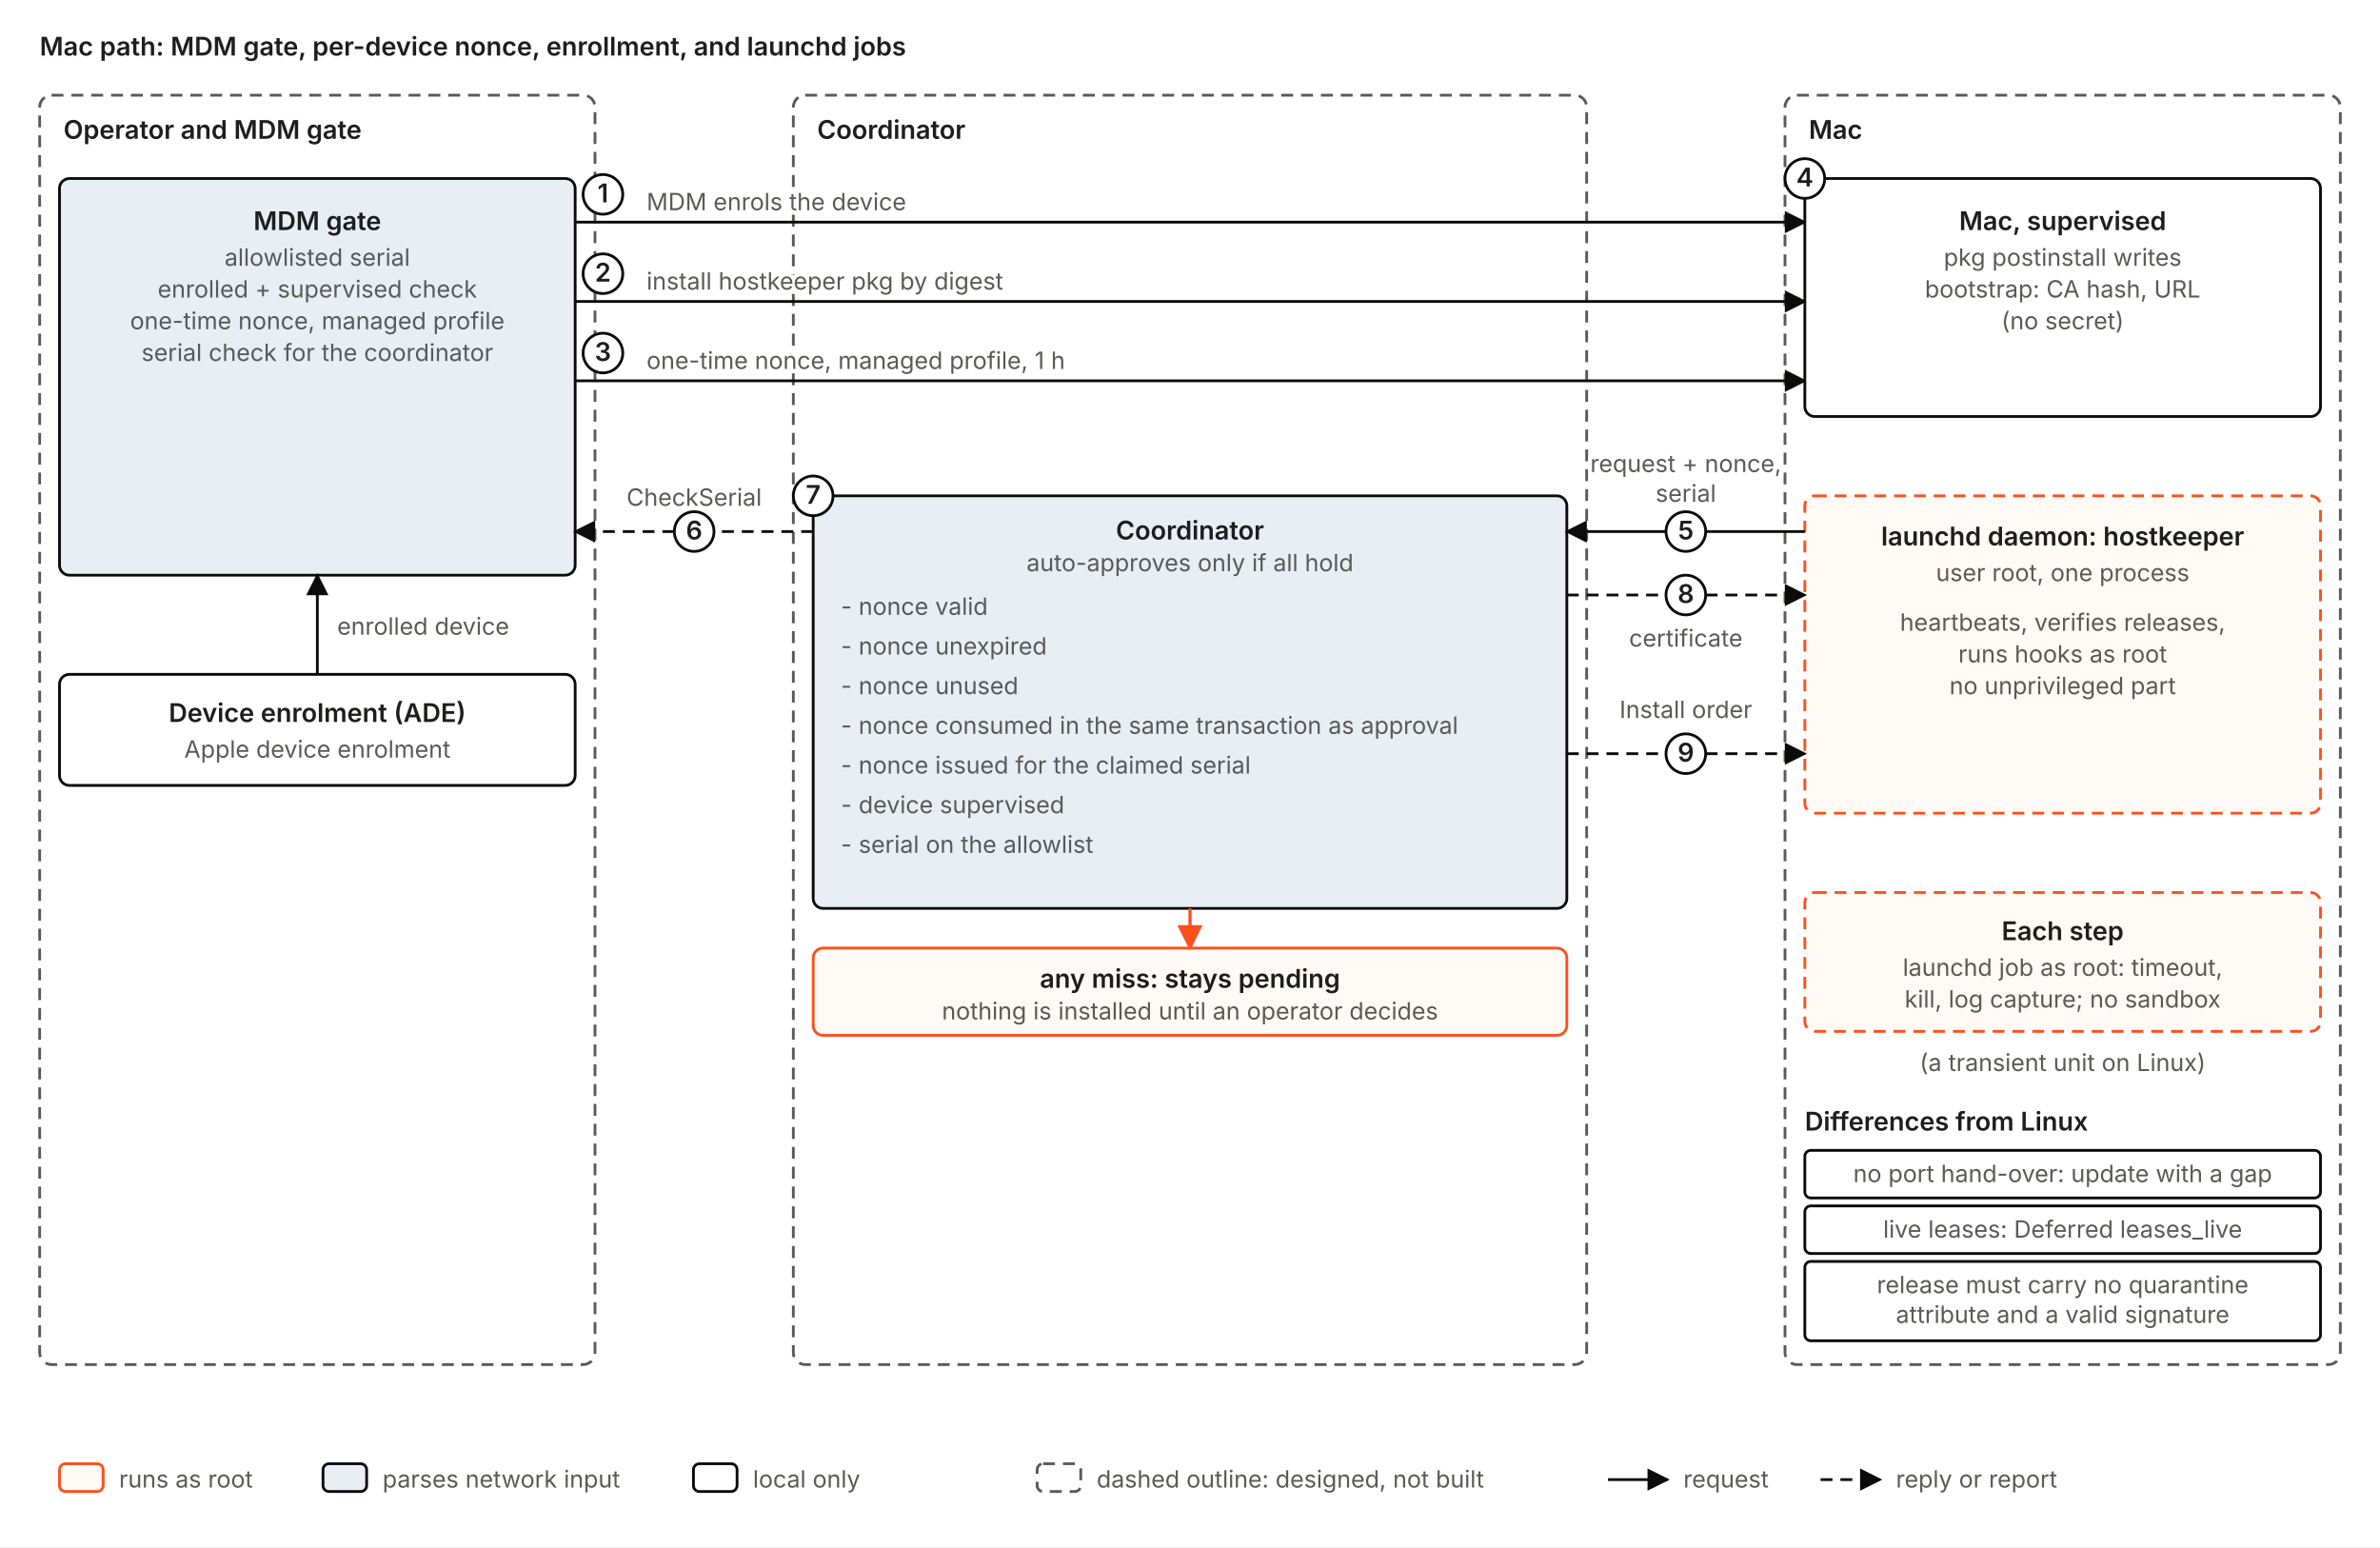
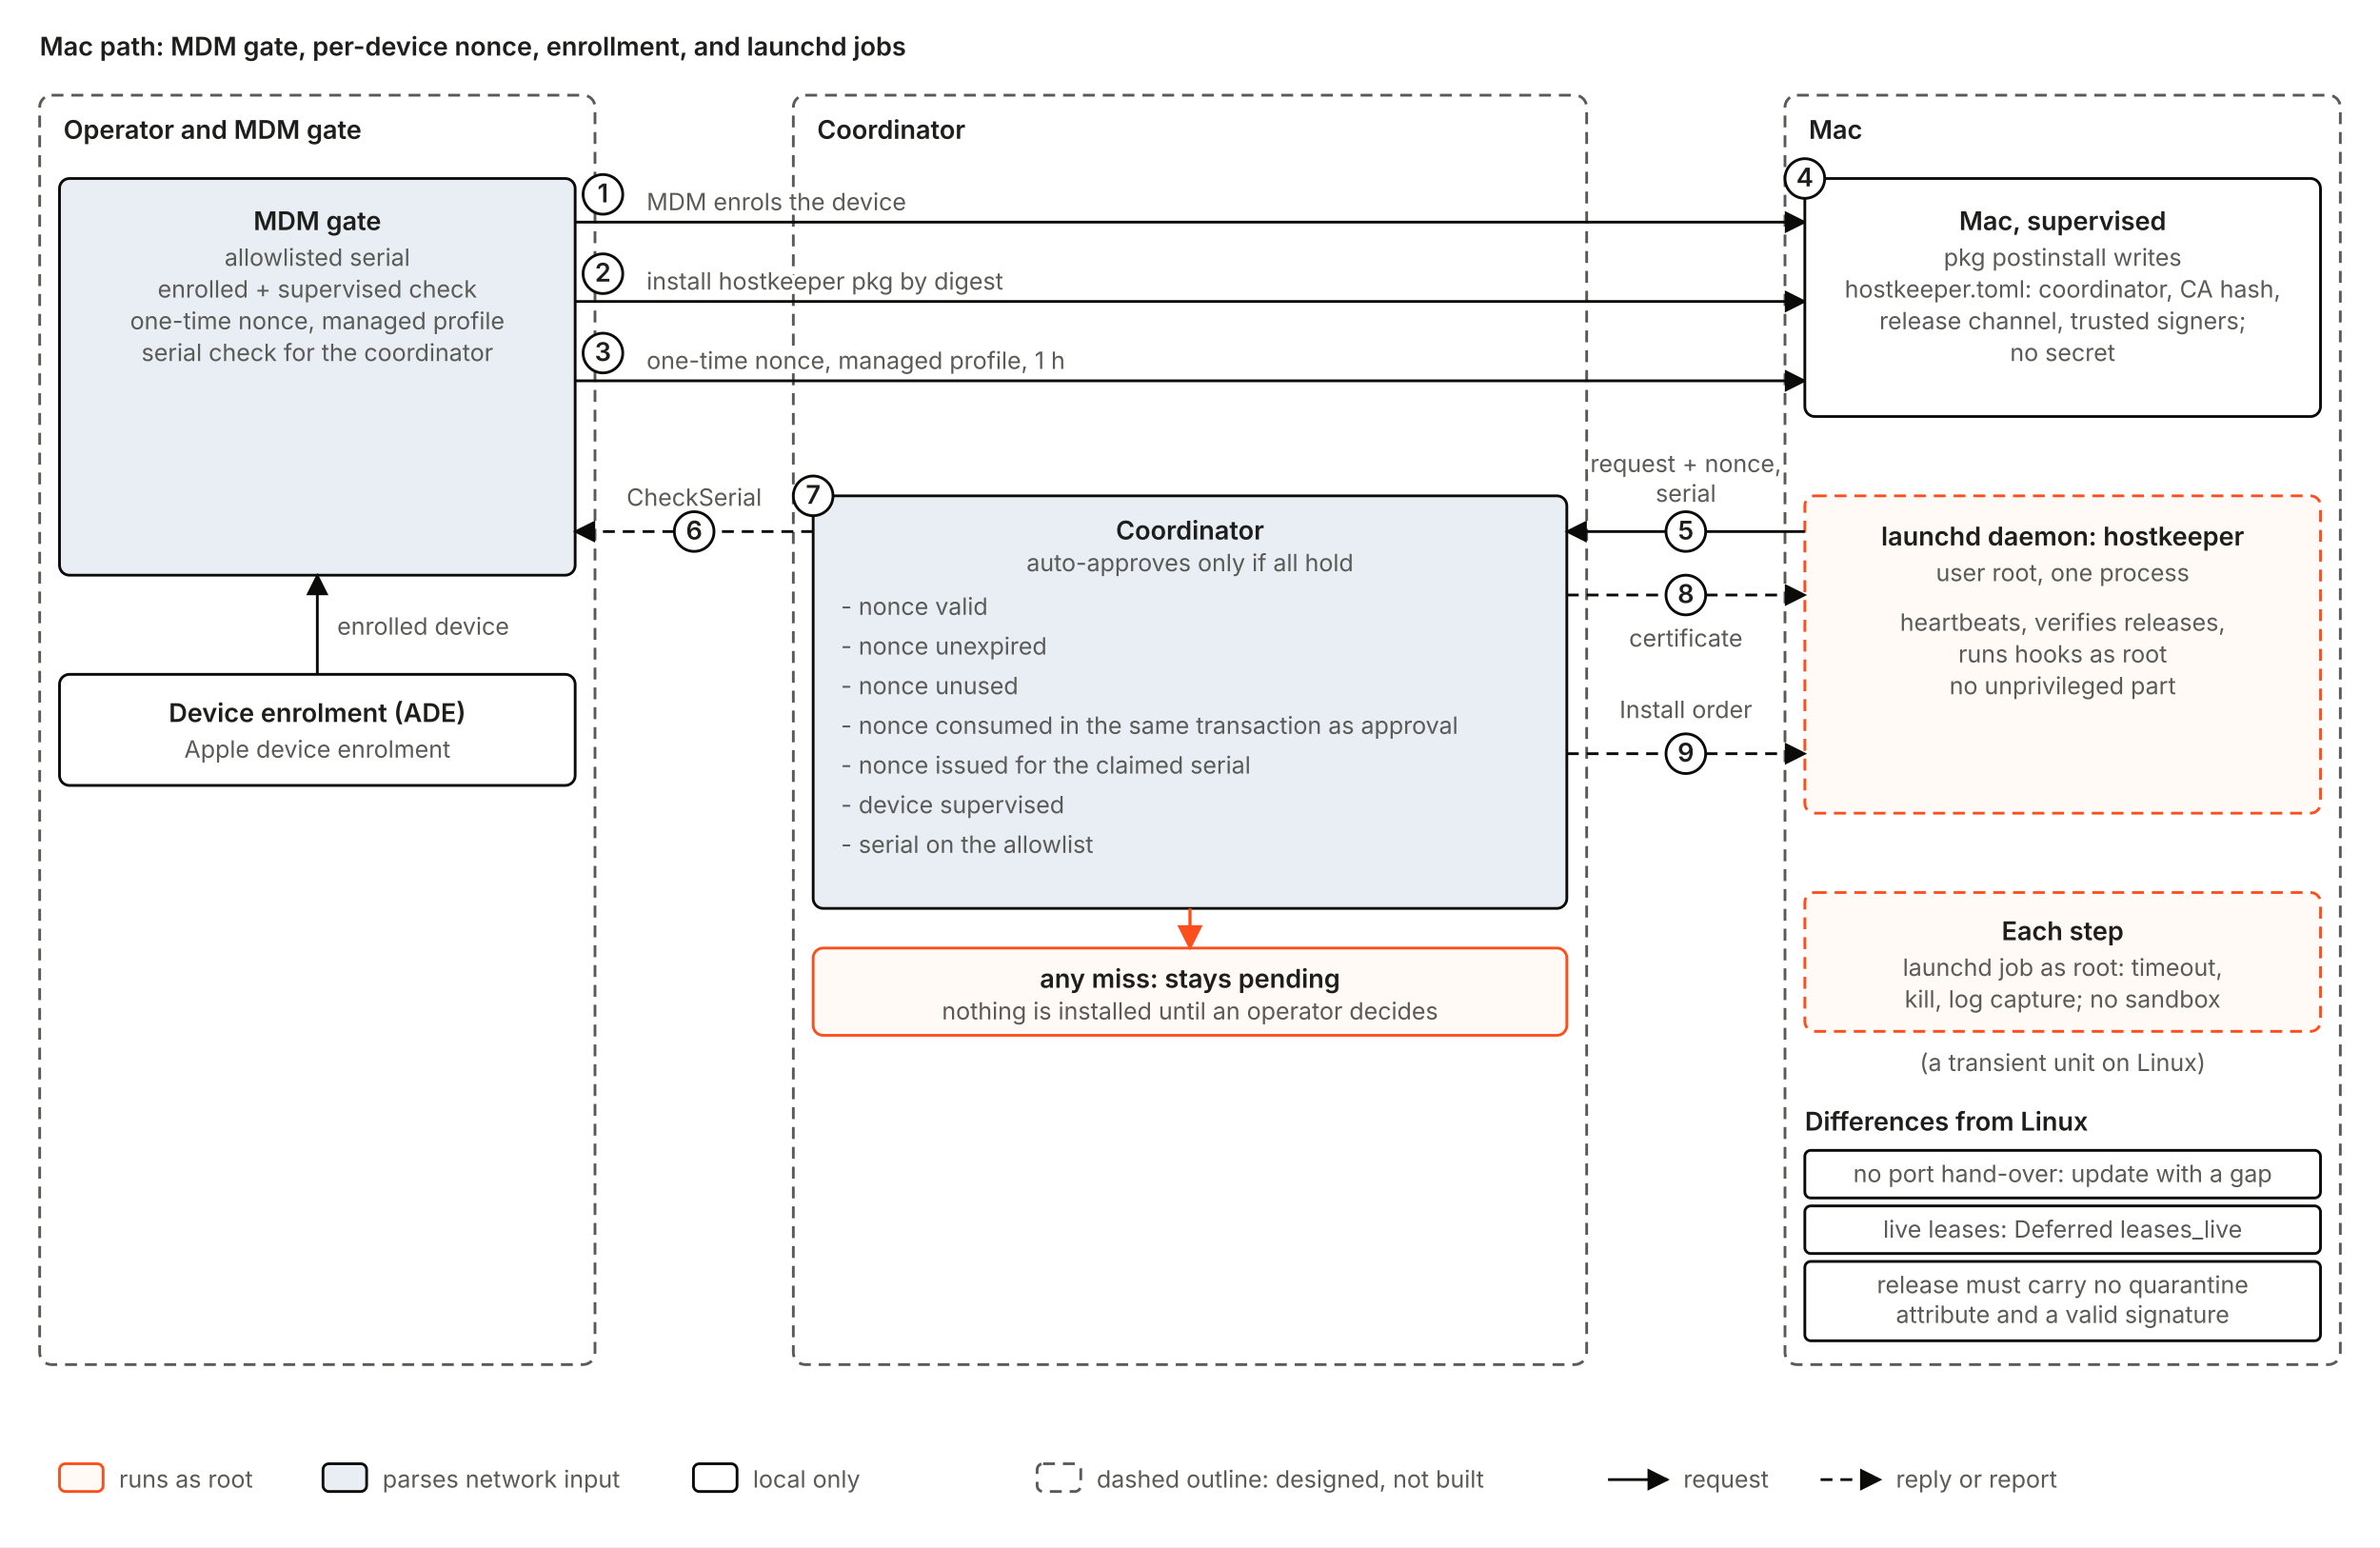
<svg xmlns="http://www.w3.org/2000/svg" viewBox="0 0 1200 780" width="1200" height="780" role="img" aria-label="Mac path: MDM enrollment, package install by digest, per-device nonce, enrollment, auto-approval conditions, and the one launchd daemon.">
  <defs>
    <marker id="mac-path-ak" viewBox="0 0 10 10" refX="9" refY="5" markerWidth="8" markerHeight="8" orient="auto-start-reverse">
      <path d="M0,0 L10,5 L0,10 z" fill="#0B0B0A" />
    </marker>
    <marker id="mac-path-ao" viewBox="0 0 10 10" refX="9" refY="5" markerWidth="8" markerHeight="8" orient="auto-start-reverse">
      <path d="M0,0 L10,5 L0,10 z" fill="#FD4F1D" />
    </marker>
  </defs>
  <style>
.box{fill:#FFFFFF;stroke:#0B0B0A;stroke-width:1.4}
.box-b{fill:#E8EEF4;stroke:#0B0B0A;stroke-width:1.4}
.box-o{fill:#FFFAF5;stroke:#FD4F1D;stroke-width:1.4}
.box-t{fill:none;stroke:#FD4F1D;stroke-width:2}
.box-p{fill:none;stroke:#5A5A57;stroke-width:1.4;stroke-dasharray:6 4}
.dash{stroke-dasharray:6 4}
.tb{stroke:#FD4F1D;fill:none;stroke-width:2.2;stroke-dasharray:8 5}
.ln{stroke:#0B0B0A;fill:none;stroke-width:1.4}
.ln-d{stroke:#0B0B0A;fill:none;stroke-width:1.4;stroke-dasharray:6 4}
.ln-o{stroke:#FD4F1D;fill:none;stroke-width:1.6}
.ln-od{stroke:#FD4F1D;fill:none;stroke-width:1.6;stroke-dasharray:6 4}
.life{stroke:#5A5A57;stroke-width:1;stroke-dasharray:2 4}
text{fill:#1E1E1D;font-family:system-ui,-apple-system,'Segoe UI',sans-serif;font-size:13px}
.b{font-weight:600}
.t-m{fill:#5A5A57;font-size:12px}
.lbl{paint-order:stroke;stroke:#FFFFFF;stroke-width:4px;stroke-linejoin:round}
</style>
  <rect x="0" y="0" width="1200" height="780" fill="#FFFFFF" />
  <text x="20" y="28" class="b" font-size="16" text-anchor="start">Mac path: MDM gate, per-device nonce, enrollment, and launchd jobs</text>
  <rect x="20" y="48" width="280" height="640" rx="6" class="box-p" />
  <text x="32" y="70" class="b" text-anchor="start">Operator and MDM gate</text>
  <rect x="400" y="48" width="400" height="640" rx="6" class="box-p" />
  <text x="412" y="70" class="b" text-anchor="start">Coordinator</text>
  <rect x="900" y="48" width="280" height="640" rx="6" class="box-p" />
  <text x="912" y="70" class="b" text-anchor="start">Mac</text>
  <rect x="30" y="90" width="260" height="200" rx="5" class="box-b" />
  <text x="160" y="116" class="b" text-anchor="middle">MDM gate</text>
  <text x="160" y="134" class="t-m" text-anchor="middle">allowlisted serial</text>
  <text x="160" y="150" class="t-m" text-anchor="middle">enrolled + supervised check</text>
  <text x="160" y="166" class="t-m" text-anchor="middle">one-time nonce, managed profile</text>
  <text x="160" y="182" class="t-m" text-anchor="middle">serial check for the coordinator</text>
  <rect x="30" y="340" width="260" height="56" rx="5" class="box" />
  <text x="160" y="364" class="b" text-anchor="middle">Device enrolment (ADE)</text>
  <text x="160" y="382" class="t-m" text-anchor="middle">Apple device enrolment</text>
  <path d="M160,340 L160,290" class="ln" marker-end="url(#mac-path-ak)" />
  <text x="170" y="320" class="t-m lbl" text-anchor="start">enrolled device</text>
  <path d="M290,112 L910,112" class="ln" marker-end="url(#mac-path-ak)" />
  <circle cx="304" cy="98" r="10" fill="#FFFFFF" stroke="#0B0B0A" stroke-width="1.4" />
  <text x="304" y="102" class="b" font-size="12" text-anchor="middle">1</text>
  <text x="326" y="106" class="t-m lbl" text-anchor="start">MDM enrols the device</text>
  <path d="M290,152 L910,152" class="ln" marker-end="url(#mac-path-ak)" />
  <circle cx="304" cy="138" r="10" fill="#FFFFFF" stroke="#0B0B0A" stroke-width="1.4" />
  <text x="304" y="142" class="b" font-size="12" text-anchor="middle">2</text>
  <text x="326" y="146" class="t-m lbl" text-anchor="start">install hostkeeper pkg by digest</text>
  <path d="M290,192 L910,192" class="ln" marker-end="url(#mac-path-ak)" />
  <circle cx="304" cy="178" r="10" fill="#FFFFFF" stroke="#0B0B0A" stroke-width="1.4" />
  <text x="304" y="182" class="b" font-size="12" text-anchor="middle">3</text>
  <text x="326" y="186" class="t-m lbl" text-anchor="start">one-time nonce, managed profile, 1 h</text>
  <rect x="910" y="90" width="260" height="120" rx="5" class="box" />
  <text x="1040" y="116" class="b" text-anchor="middle">Mac, supervised</text>
  <text x="1040" y="134" class="t-m" text-anchor="middle">pkg postinstall writes</text>
-   <text x="1040" y="150" class="t-m" text-anchor="middle">bootstrap: CA hash, URL</text>
-   <text x="1040" y="166" class="t-m" text-anchor="middle">(no secret)</text>
+   <text x="1040" y="150" class="t-m" text-anchor="middle">hostkeeper.toml: coordinator, CA hash,</text>
+   <text x="1040" y="166" class="t-m" text-anchor="middle">release channel, trusted signers;</text>
+   <text x="1040" y="182" class="t-m" text-anchor="middle">no secret</text>
  <circle cx="910" cy="90" r="10" fill="#FFFFFF" stroke="#0B0B0A" stroke-width="1.4" />
  <text x="910" y="94" class="b" font-size="12" text-anchor="middle">4</text>
  <rect x="910" y="250" width="260" height="160" rx="5" class="box-o dash" />
  <text x="1040" y="275" class="b" text-anchor="middle">launchd daemon: hostkeeper</text>
  <text x="1040" y="293" class="t-m" text-anchor="middle">user root, one process</text>
  <text x="1040" y="318" class="t-m" text-anchor="middle">heartbeats, verifies releases,</text>
  <text x="1040" y="334" class="t-m" text-anchor="middle">runs hooks as root</text>
  <text x="1040" y="350" class="t-m" text-anchor="middle">no unprivileged part</text>
  <rect x="910" y="450" width="260" height="70" rx="5" class="box-o dash" />
  <text x="1040" y="474" class="b" text-anchor="middle">Each step</text>
  <text x="1040" y="492" class="t-m" text-anchor="middle">launchd job as root: timeout,</text>
  <text x="1040" y="508" class="t-m" text-anchor="middle">kill, log capture; no sandbox</text>
  <text x="1040" y="540" class="t-m" text-anchor="middle">(a transient unit on Linux)</text>
  <rect x="410" y="250" width="380" height="208" rx="5" class="box-b" />
  <text x="600" y="272" class="b" text-anchor="middle">Coordinator</text>
  <text x="600" y="288" class="t-m" text-anchor="middle">auto-approves only if all hold</text>
  <text x="424" y="310" class="t-m" text-anchor="start">- nonce valid</text>
  <text x="424" y="330" class="t-m" text-anchor="start">- nonce unexpired</text>
  <text x="424" y="350" class="t-m" text-anchor="start">- nonce unused</text>
  <text x="424" y="370" class="t-m" text-anchor="start">- nonce consumed in the same transaction as approval</text>
  <text x="424" y="390" class="t-m" text-anchor="start">- nonce issued for the claimed serial</text>
  <text x="424" y="410" class="t-m" text-anchor="start">- device supervised</text>
  <text x="424" y="430" class="t-m" text-anchor="start">- serial on the allowlist</text>
  <circle cx="410" cy="250" r="10" fill="#FFFFFF" stroke="#0B0B0A" stroke-width="1.4" />
  <text x="410" y="254" class="b" font-size="12" text-anchor="middle">7</text>
  <rect x="410" y="478" width="380" height="44" rx="5" class="box-o" />
  <text x="600" y="498" class="b" text-anchor="middle">any miss: stays pending</text>
  <text x="600" y="514" class="t-m" text-anchor="middle">nothing is installed until an operator decides</text>
  <path d="M600,458 L600,478" class="ln-o" marker-end="url(#mac-path-ao)" />
  <path d="M910,268 L790,268" class="ln" marker-end="url(#mac-path-ak)" />
  <text x="850" y="238" class="t-m lbl" text-anchor="middle">request + nonce,</text>
  <text x="850" y="253" class="t-m lbl" text-anchor="middle">serial</text>
  <circle cx="850" cy="268" r="10" fill="#FFFFFF" stroke="#0B0B0A" stroke-width="1.4" />
  <text x="850" y="272" class="b" font-size="12" text-anchor="middle">5</text>
  <path d="M410,268 L290,268" class="ln-d" marker-end="url(#mac-path-ak)" />
  <text x="350" y="255" class="t-m lbl" text-anchor="middle">CheckSerial</text>
  <circle cx="350" cy="268" r="10" fill="#FFFFFF" stroke="#0B0B0A" stroke-width="1.4" />
  <text x="350" y="272" class="b" font-size="12" text-anchor="middle">6</text>
  <path d="M790,300 L910,300" class="ln-d" marker-end="url(#mac-path-ak)" />
  <text x="850" y="326" class="t-m lbl" text-anchor="middle">certificate</text>
  <circle cx="850" cy="300" r="10" fill="#FFFFFF" stroke="#0B0B0A" stroke-width="1.4" />
  <text x="850" y="304" class="b" font-size="12" text-anchor="middle">8</text>
  <path d="M790,380 L910,380" class="ln-d" marker-end="url(#mac-path-ak)" />
  <text x="850" y="362" class="t-m lbl" text-anchor="middle">Install order</text>
  <circle cx="850" cy="380" r="10" fill="#FFFFFF" stroke="#0B0B0A" stroke-width="1.4" />
  <text x="850" y="384" class="b" font-size="12" text-anchor="middle">9</text>
  <text x="910" y="570" class="b" text-anchor="start">Differences from Linux</text>
  <rect x="910" y="580" width="260" height="24" rx="3" class="box" />
  <text x="1040" y="596" class="t-m" text-anchor="middle">no port hand-over: update with a gap</text>
  <rect x="910" y="608" width="260" height="24" rx="3" class="box" />
  <text x="1040" y="624" class="t-m" text-anchor="middle">live leases: Deferred leases_live</text>
  <rect x="910" y="636" width="260" height="40" rx="3" class="box" />
  <text x="1040" y="652" class="t-m" text-anchor="middle">release must carry no quarantine</text>
  <text x="1040" y="667" class="t-m" text-anchor="middle">attribute and a valid signature</text>
  <rect x="30" y="738" width="22" height="14" rx="3" class="box-o" />
  <text x="60" y="750" class="t-m" text-anchor="start">runs as root</text>
  <rect x="162.862" y="738" width="22" height="14" rx="3" class="box-b" />
  <text x="192.862" y="750" class="t-m" text-anchor="start">parses network input</text>
  <rect x="349.631" y="738" width="22" height="14" rx="3" class="box" />
  <text x="379.631" y="750" class="t-m" text-anchor="start">local only</text>
  <rect x="522.923" y="738" width="22" height="14" rx="3" class="box-p" />
  <text x="552.923" y="750" class="t-m" text-anchor="start">dashed outline: designed, not built</text>
  <path d="M810.769,746 L840.769,746" class="ln" marker-end="url(#mac-path-ak)" />
  <text x="848.769" y="750" class="t-m" text-anchor="start">request</text>
  <path d="M917.938,746 L947.938,746" class="ln-d" marker-end="url(#mac-path-ak)" />
  <text x="955.938" y="750" class="t-m" text-anchor="start">reply or report</text>
</svg>
